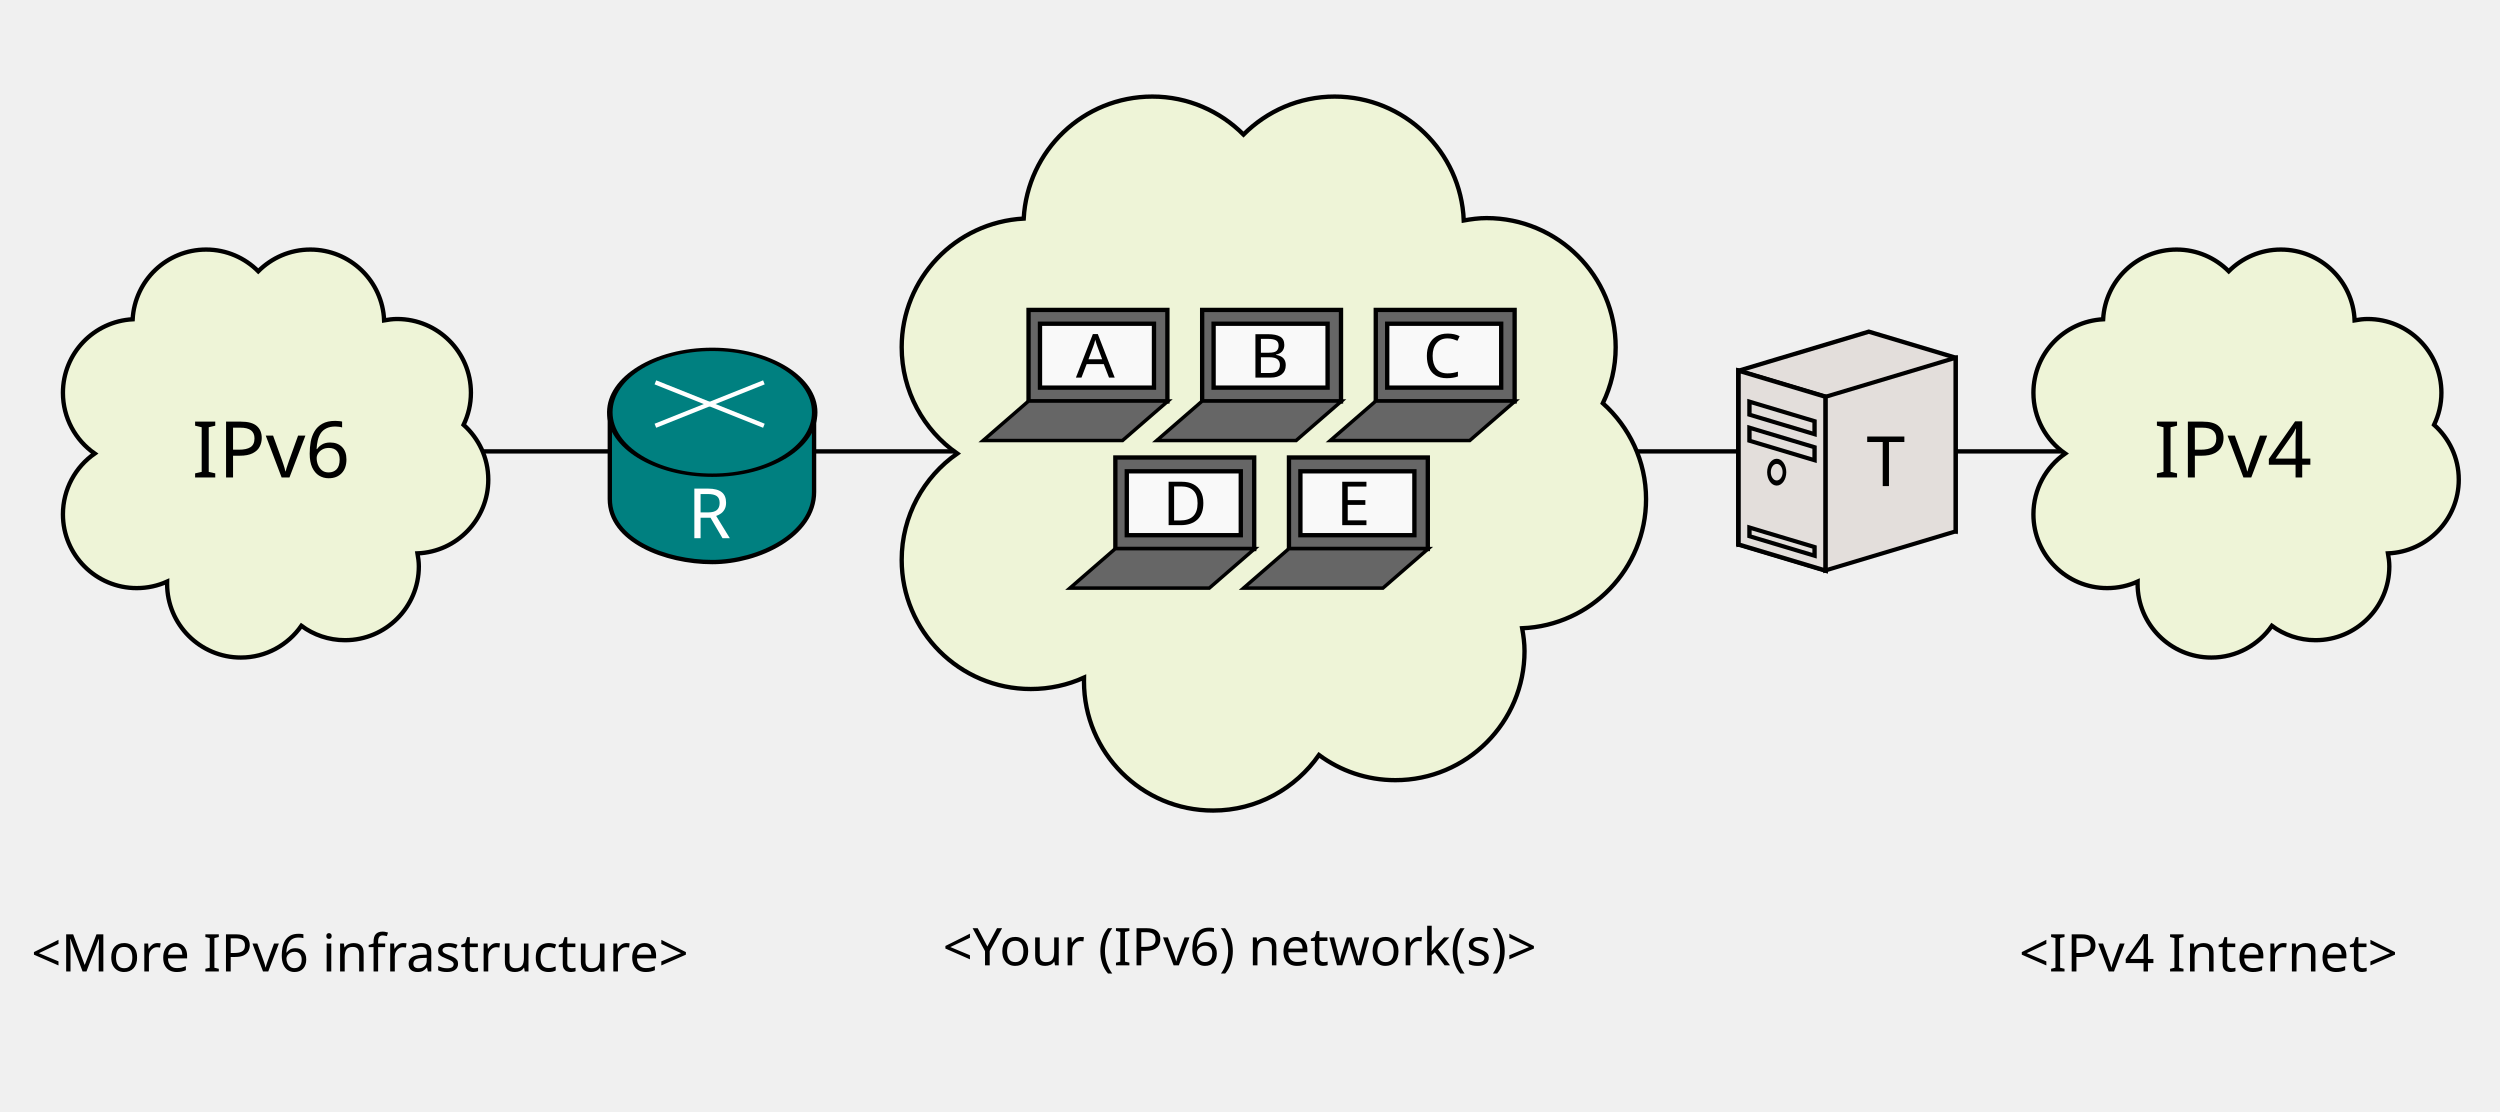
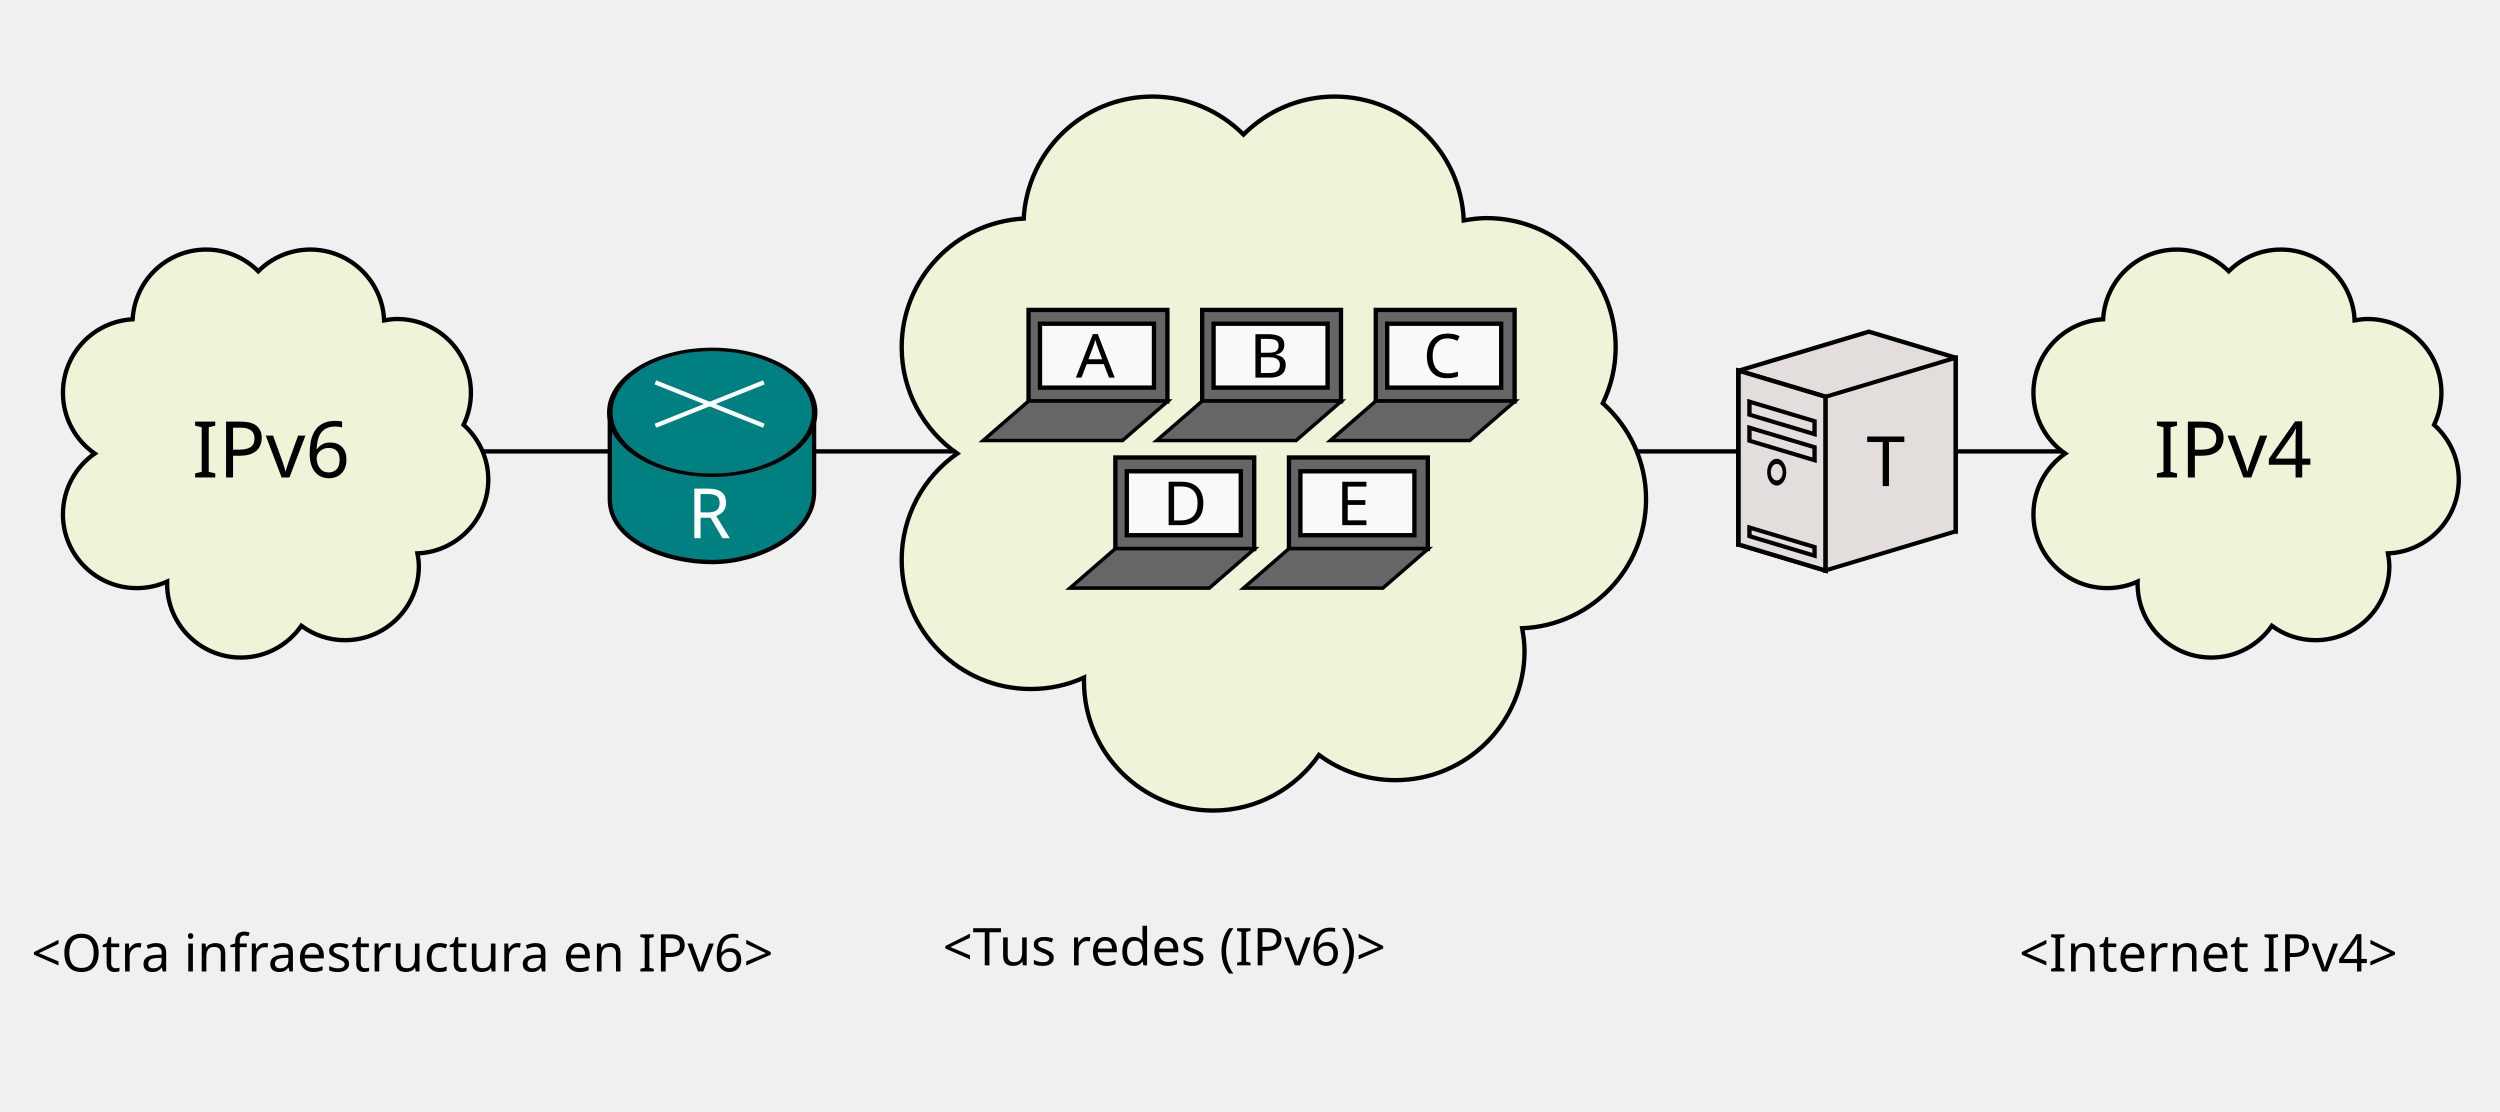
<svg xmlns="http://www.w3.org/2000/svg" xmlns:xlink="http://www.w3.org/1999/xlink" width="576" height="256" id="svg2" version="1.1">
  <defs id="defs4" />
  <g id="layer1" transform="translate(0,-796.3622)" style="display:inline">
    <path style="fill:none;stroke:#000000;stroke-width:1px;stroke-linecap:butt;stroke-linejoin:miter;stroke-opacity:1" d="m 108,900.362 408,0" id="path3829" />
    <path id="path3903" d="m 265.5,818.612 c -15.88,0 -28.789,12.442 -29.641,28.109 -15.667,0.852 -28.109,13.761 -28.109,29.641 0,10.129 5.065,19.127 12.797,24.5 -7.732,5.373 -12.797,14.371 -12.797,24.5 0,16.43 13.32,29.75 29.75,29.75 4.364,0 8.516,-0.937 12.25,-2.625 -0.007,0.291 0,0.582 0,0.875 0,16.43 13.32,29.75 29.75,29.75 10.106,0 19.014,-5.095 24.391,-12.797 4.936,3.642 11.004,5.797 17.609,5.797 16.43,0 29.75,-13.32 29.75,-29.75 0,-1.79 -0.244,-3.547 -0.547,-5.25 15.873,-0.631 28.547,-13.722 28.547,-29.75 0,-8.798 -3.882,-16.647 -9.953,-22.094 1.88,-3.902 2.953,-8.285 2.953,-12.906 0,-16.43 -13.32,-29.75 -29.75,-29.75 -1.79,0 -3.547,0.244 -5.25,0.547 -0.631,-15.873 -13.722,-28.547 -29.75,-28.547 -8.215,0 -15.616,3.366 -21,8.75 -5.384,-5.384 -12.785,-8.75 -21,-8.75 z" style="fill:#eef4d7;fill-opacity:1;stroke:#000000;stroke-width:1;stroke-miterlimit:4;stroke-dasharray:none;display:inline" />
    <g id="g3141" style="display:inline" transform="matrix(0.7270794,0,0,0.7270794,216.9813,76.80632)">
      <rect style="fill:#666666;stroke:#000000;stroke-width:1.375;stroke-miterlimit:4;stroke-dasharray:none" id="rect3143" width="44" height="29" x="27.5" y="163.5" transform="translate(0,924.3622)" />
      <rect style="fill:#666666;stroke:#000000;stroke-width:1.699;stroke-miterlimit:4;stroke-dasharray:none" id="rect3145" width="44.176" height="19.089" x="1313.716" y="1703.361" transform="matrix(1,0,-0.7551013,0.6556081,0,0)" />
      <rect transform="translate(0,924.3622)" style="fill:#f9f9f9;stroke:#000000;stroke-width:1.375;stroke-miterlimit:4;stroke-dasharray:none" id="rect3147" width="36.125" height="20.25" x="31.125" y="167.875" />
    </g>
    <g transform="translate(400.5723,678.1521)" style="display:inline" id="g4244">
      <path id="rect4226" d="m 30,194.625 -30,9 0,40 30,-9 20,6 0,-40 -20,-6 z" style="fill:#e3dedb;stroke:#000000;stroke-width:1;stroke-miterlimit:4;stroke-opacity:1;stroke-dasharray:none;stroke-dashoffset:0;display:inline" />
      <rect transform="matrix(1,0.3,0,1,0,-796.3622)" y="1000" x="0" height="40" width="20" id="rect4208" style="fill:#ffe680;stroke:#000000;stroke-width:1.145;stroke-miterlimit:4;stroke-opacity:1;stroke-dasharray:none;stroke-dashoffset:0;display:inline" />
      <rect style="fill:#e3dedb;stroke:#000000;stroke-width:1;stroke-miterlimit:4;stroke-opacity:1;stroke-dasharray:none;stroke-dashoffset:0;display:inline" id="rect4210" width="30" height="40" x="20" y="1012" transform="matrix(1,-0.3,0,1,0,-796.3622)" />
      <rect style="fill:#e3dedb;stroke:#000000;stroke-width:1;stroke-miterlimit:4;stroke-opacity:1;stroke-dasharray:none;stroke-dashoffset:0;display:inline" id="rect4234" width="20" height="40" x="0" y="1000" transform="matrix(1,0.3,0,1,0,-796.3622)" />
      <rect transform="matrix(1,0.3,0,1,0,0)" y="210" x="2.5" height="3" width="15" id="rect4236" style="fill:none;stroke:#000000;stroke-width:1;stroke-miterlimit:4;stroke-opacity:1;stroke-dasharray:none;stroke-dashoffset:0;display:inline" />
      <rect style="fill:none;stroke:#000000;stroke-width:1;stroke-miterlimit:4;stroke-opacity:1;stroke-dasharray:none;stroke-dashoffset:0;display:inline" id="rect4238" width="15" height="3" x="2.5" y="216" transform="matrix(1,0.3,0,1,0,0)" />
      <rect transform="matrix(1,0.3,0,1,0,0)" y="239" x="2.5" height="2" width="15" id="rect4240" style="fill:none;stroke:#000000;stroke-width:1;stroke-miterlimit:4;stroke-opacity:1;stroke-dasharray:none;stroke-dashoffset:0;display:inline" />
-       <path transform="matrix(0.7130212,0,0,1,2.008852,0)" d="m 12,227 c 0,1.381 -1.119,2.5 -2.5,2.5 -1.381,0 -2.5,-1.119 -2.5,-2.5 0,-1.381 1.119,-2.5 2.5,-2.5 1.381,0 2.5,1.119 2.5,2.5 z" id="path4242" style="fill:none;stroke:#000000;stroke-width:1.184;stroke-miterlimit:4;stroke-opacity:1;stroke-dasharray:none;stroke-dashoffset:0" />
+       <path transform="matrix(0.7130212,0,0,1,2.008852,0)" d="M 12,227 A 2.5,2.5 0 0 1 9.5,229.5 2.5,2.5 0 0 1 7,227 2.5,2.5 0 0 1 9.5,224.5 2.5,2.5 0 0 1 12,227 Z" id="path4242" style="fill:none;stroke:#000000;stroke-width:1.184;stroke-miterlimit:4;stroke-opacity:1;stroke-dasharray:none;stroke-dashoffset:0" />
    </g>
    <path style="fill:#eef4d7;fill-opacity:1;stroke:#000000;stroke-width:1;stroke-miterlimit:4;stroke-dasharray:none;display:inline" d="m 501.5,853.862 c -9.074,0 -16.451,7.11 -16.938,16.062 -8.953,0.487 -16.062,7.863 -16.062,16.938 0,5.788 2.894,10.93 7.312,14 -4.418,3.07 -7.312,8.212 -7.312,14 0,9.389 7.611,17 17,17 2.494,0 4.866,-0.535 7,-1.5 -0.004,0.166 0,0.333 0,0.5 0,9.389 7.611,17 17,17 5.775,0 10.865,-2.911 13.938,-7.312 2.821,2.081 6.288,3.312 10.062,3.312 9.389,0 17,-7.611 17,-17 0,-1.023 -0.139,-2.027 -0.312,-3 9.07,-0.361 16.312,-7.841 16.312,-17 0,-5.028 -2.218,-9.513 -5.688,-12.625 1.074,-2.23 1.688,-4.734 1.688,-7.375 0,-9.389 -7.611,-17 -17,-17 -1.023,0 -2.027,0.139 -3,0.312 -0.361,-9.07 -7.841,-16.312 -17,-16.312 -4.694,0 -8.924,1.924 -12,5 -3.076,-3.076 -7.306,-5 -12,-5 z" id="path4188" />
    <use x="0" y="0" xlink:href="#g3141" id="use3813" width="512" height="256" transform="translate(40,0)" />
    <use x="0" y="0" xlink:href="#g3141" id="use3817" transform="translate(80,0)" width="512" height="256" />
    <use height="256" width="512" transform="translate(20,34)" id="use3819" xlink:href="#g3141" y="0" x="0" />
    <text xml:space="preserve" style="font-size:18px;font-style:normal;font-weight:normal;line-height:125%;letter-spacing:0px;word-spacing:0px;fill:#000000;fill-opacity:1;stroke:none;font-family:Sans" x="496.233" y="906.362" id="text3343">
      <tspan id="tspan3345" x="496.233" y="906.362">IPv4</tspan>
    </text>
    <g id="g3150" transform="translate(-132,127.0938)">
      <path id="path3789" d="m 272.5,764.425 0,19.844 c 0,9.528 12.858,14.5 23.594,14.5 10.735,0 23.469,-6.296 23.469,-16.156 l 0,-18.188 z" style="fill:#008080;stroke:#000000;stroke-width:1;stroke-miterlimit:4;stroke-opacity:1;stroke-dasharray:none" />
-       <path transform="matrix(0.4859544,0,0,0.2985185,260.004,694.0408)" d="m 122.857,235.219 c 0,26.825 -21.746,48.571 -48.571,48.571 -26.825,0 -48.571,-21.746 -48.571,-48.571 0,-26.825 21.746,-48.571 48.571,-48.571 26.825,0 48.571,21.746 48.571,48.571 z" id="path3771" style="fill:#008080;stroke:#000000;stroke-width:2.626;stroke-miterlimit:4;stroke-opacity:1;stroke-dasharray:none" />
+       <path transform="matrix(0.4859544,0,0,0.2985185,260.004,694.0408)" d="m 122.857,235.219 a 48.571,48.571 0 0 1 -48.571,48.571 48.571,48.571 0 0 1 -48.571,-48.571 48.571,48.571 0 0 1 48.571,-48.571 48.571,48.571 0 0 1 48.571,48.571 z" id="path3771" style="fill:#008080;stroke:#000000;stroke-width:2.626;stroke-miterlimit:4;stroke-opacity:1;stroke-dasharray:none" />
      <path id="path3800" d="m 283,757.362 25,10" style="fill:none;stroke:#ffffff;stroke-width:1px;stroke-linecap:butt;stroke-linejoin:miter;stroke-opacity:1" />
      <path id="path3802" d="m 308,757.362 -25,10" style="fill:none;stroke:#ffffff;stroke-width:1px;stroke-linecap:butt;stroke-linejoin:miter;stroke-opacity:1" />
    </g>
    <use x="0" y="0" xlink:href="#path4188" id="use3436" transform="translate(-454,0)" width="512" height="256" />
    <text id="text3438" y="906.362" x="44.233" style="font-size:18px;font-style:normal;font-weight:normal;line-height:125%;letter-spacing:0px;word-spacing:0px;fill:#000000;fill-opacity:1;stroke:none;font-family:Sans" xml:space="preserve">
      <tspan y="906.362" x="44.233" id="tspan3440">IPv6</tspan>
    </text>
    <text xml:space="preserve" style="font-size:16px;font-style:normal;font-weight:normal;line-height:125%;letter-spacing:0px;word-spacing:0px;fill:#000000;fill-opacity:1;stroke:none;font-family:Sans" x="430.047" y="908.362" id="text3015">
      <tspan id="tspan3017" x="430.047" y="908.362">T</tspan>
    </text>
    <text xml:space="preserve" style="font-size:16px;font-style:normal;font-weight:normal;line-height:125%;letter-spacing:0px;word-spacing:0px;fill:#ffffff;fill-opacity:1;stroke:none;font-family:Sans" x="158.43" y="920.362" id="text3019">
      <tspan id="tspan3021" x="158.43" y="920.362">R</tspan>
    </text>
    <text xml:space="preserve" style="font-size:14px;font-style:normal;font-weight:normal;line-height:125%;letter-spacing:0px;word-spacing:0px;fill:#000000;fill-opacity:1;stroke:none;font-family:Sans" x="247.891" y="883.362" id="text3023">
      <tspan id="tspan3025" x="247.891" y="883.362">A</tspan>
    </text>
    <text id="text3027" y="883.362" x="287.891" style="font-size:14px;font-style:normal;font-weight:normal;line-height:125%;letter-spacing:0px;word-spacing:0px;fill:#000000;fill-opacity:1;stroke:none;font-family:Sans" xml:space="preserve">
      <tspan y="883.362" x="287.891" id="tspan3029">B</tspan>
    </text>
    <text xml:space="preserve" style="font-size:14px;font-style:normal;font-weight:normal;line-height:125%;letter-spacing:0px;word-spacing:0px;fill:#000000;fill-opacity:1;stroke:none;font-family:Sans" x="327.891" y="883.362" id="text3031">
      <tspan id="tspan3033" x="327.891" y="883.362">C</tspan>
    </text>
    <text id="text3035" y="917.362" x="267.891" style="font-size:14px;font-style:normal;font-weight:normal;line-height:125%;letter-spacing:0px;word-spacing:0px;fill:#000000;fill-opacity:1;stroke:none;font-family:Sans" xml:space="preserve">
      <tspan y="917.362" x="267.891" id="tspan3037">D</tspan>
    </text>
    <use x="0" y="0" xlink:href="#use3819" id="use3885" transform="translate(40,0)" width="512" height="256" />
    <text xml:space="preserve" style="font-size:14px;font-style:normal;font-weight:normal;line-height:125%;letter-spacing:0px;word-spacing:0px;fill:#000000;fill-opacity:1;stroke:none;font-family:Sans" x="307.891" y="917.362" id="text3887">
      <tspan id="tspan3889" x="307.891" y="917.362">E</tspan>
    </text>
-     <text xml:space="preserve" style="font-size:12px;font-style:normal;font-weight:normal;line-height:125%;letter-spacing:0px;word-spacing:0px;fill:#000000;fill-opacity:1;stroke:none;font-family:Sans" x="217.228" y="1018.78" id="text3028">
-       <tspan id="tspan3030" x="217.228" y="1018.78">&lt;Your (IPv6) network(s)&gt;</tspan>
+     <text xml:space="preserve" style="font-style:normal;font-weight:normal;font-size:12px;line-height:125%;font-family:Sans;letter-spacing:0px;word-spacing:0px;fill:#000000;fill-opacity:1;stroke:none" x="217.228" y="1018.78" id="text3028">
+       <tspan id="tspan3030" x="217.228" y="1018.78">&lt;Tus redes (IPv6)&gt;</tspan>
    </text>
-     <text id="text3032" y="1020.192" x="7.228" style="font-size:12px;font-style:normal;font-weight:normal;line-height:125%;letter-spacing:0px;word-spacing:0px;fill:#000000;fill-opacity:1;stroke:none;font-family:Sans" xml:space="preserve">
-       <tspan y="1020.192" x="7.228" id="tspan3034">&lt;More IPv6 infrastructure&gt;</tspan>
+     <text id="text3032" y="1020.192" x="7.228" style="font-style:normal;font-weight:normal;font-size:12px;line-height:125%;font-family:Sans;letter-spacing:0px;word-spacing:0px;fill:#000000;fill-opacity:1;stroke:none" xml:space="preserve">
+       <tspan y="1020.192" x="7.228" id="tspan3034">&lt;Otra infraestructura en IPv6&gt;</tspan>
    </text>
-     <text id="text3036" y="1020.192" x="465.228" style="font-size:12px;font-style:normal;font-weight:normal;line-height:125%;letter-spacing:0px;word-spacing:0px;fill:#000000;fill-opacity:1;stroke:none;font-family:Sans" xml:space="preserve">
-       <tspan y="1020.192" x="465.228" id="tspan3038">&lt;IPv4 Internet&gt;</tspan>
+     <text id="text3036" y="1020.192" x="465.228" style="font-style:normal;font-weight:normal;font-size:12px;line-height:125%;font-family:Sans;letter-spacing:0px;word-spacing:0px;fill:#000000;fill-opacity:1;stroke:none" xml:space="preserve">
+       <tspan y="1020.192" x="465.228" id="tspan3038">&lt;Internet IPv4&gt;</tspan>
    </text>
  </g>
</svg>
